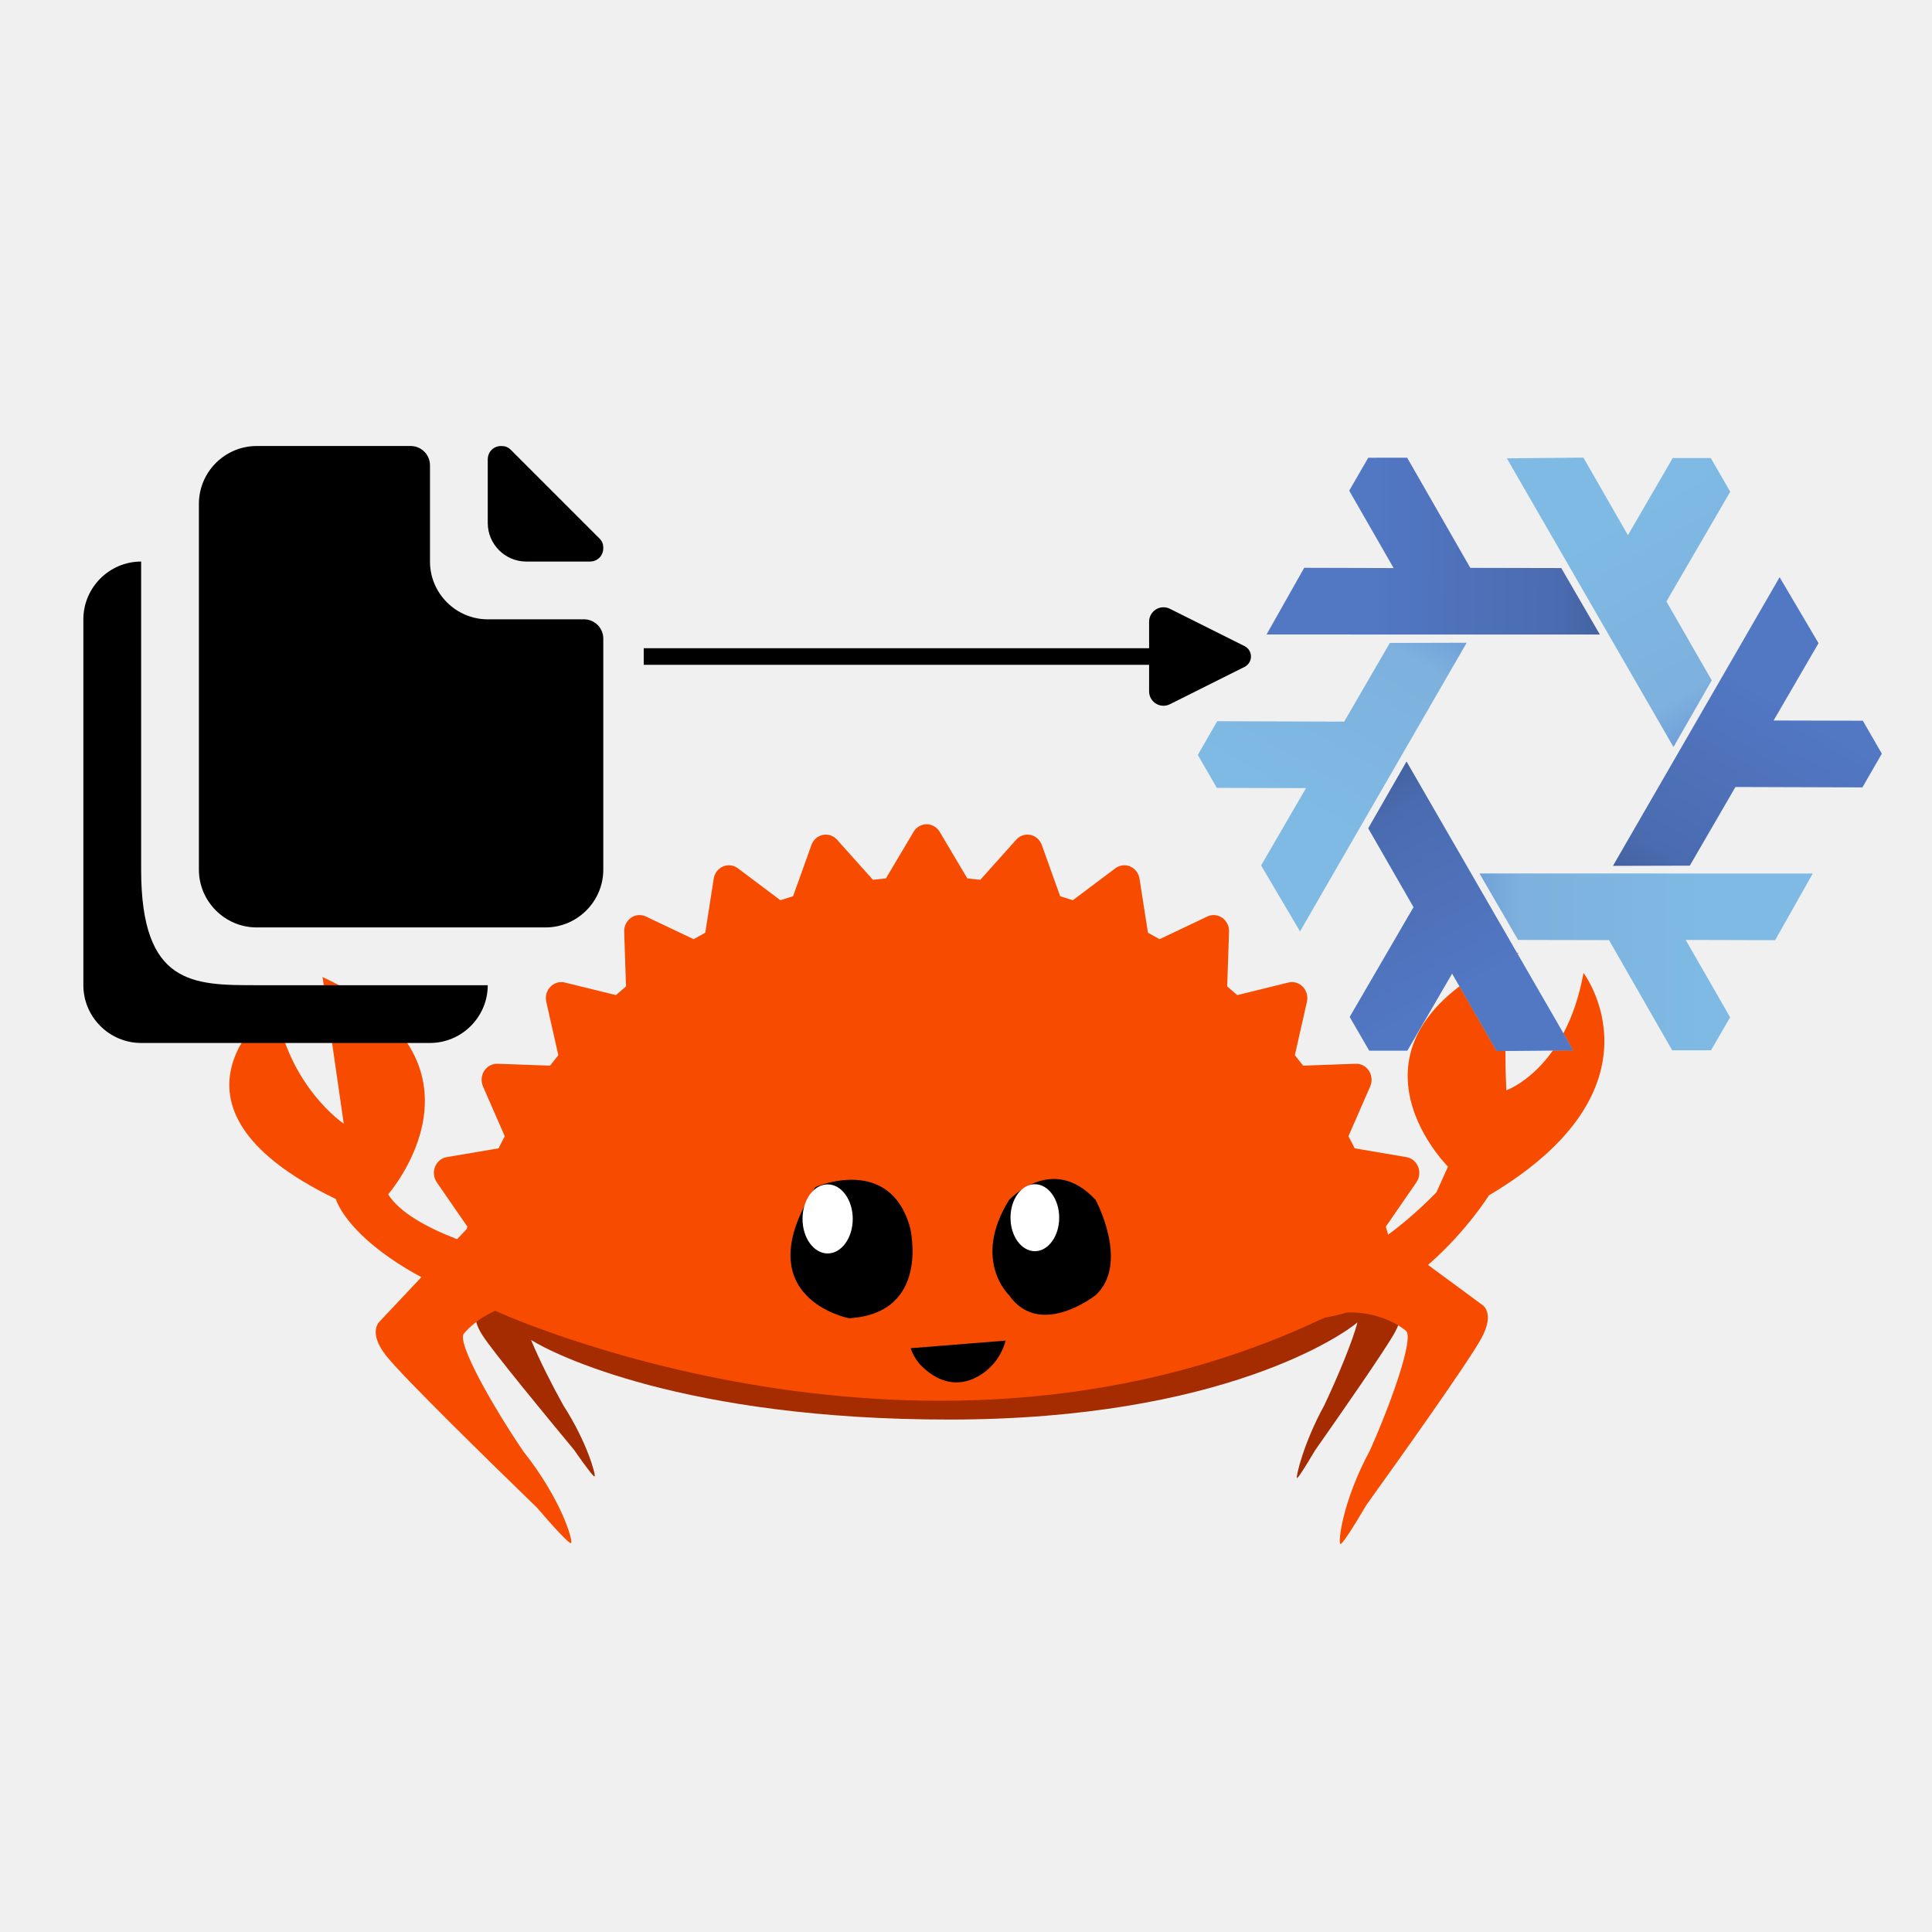
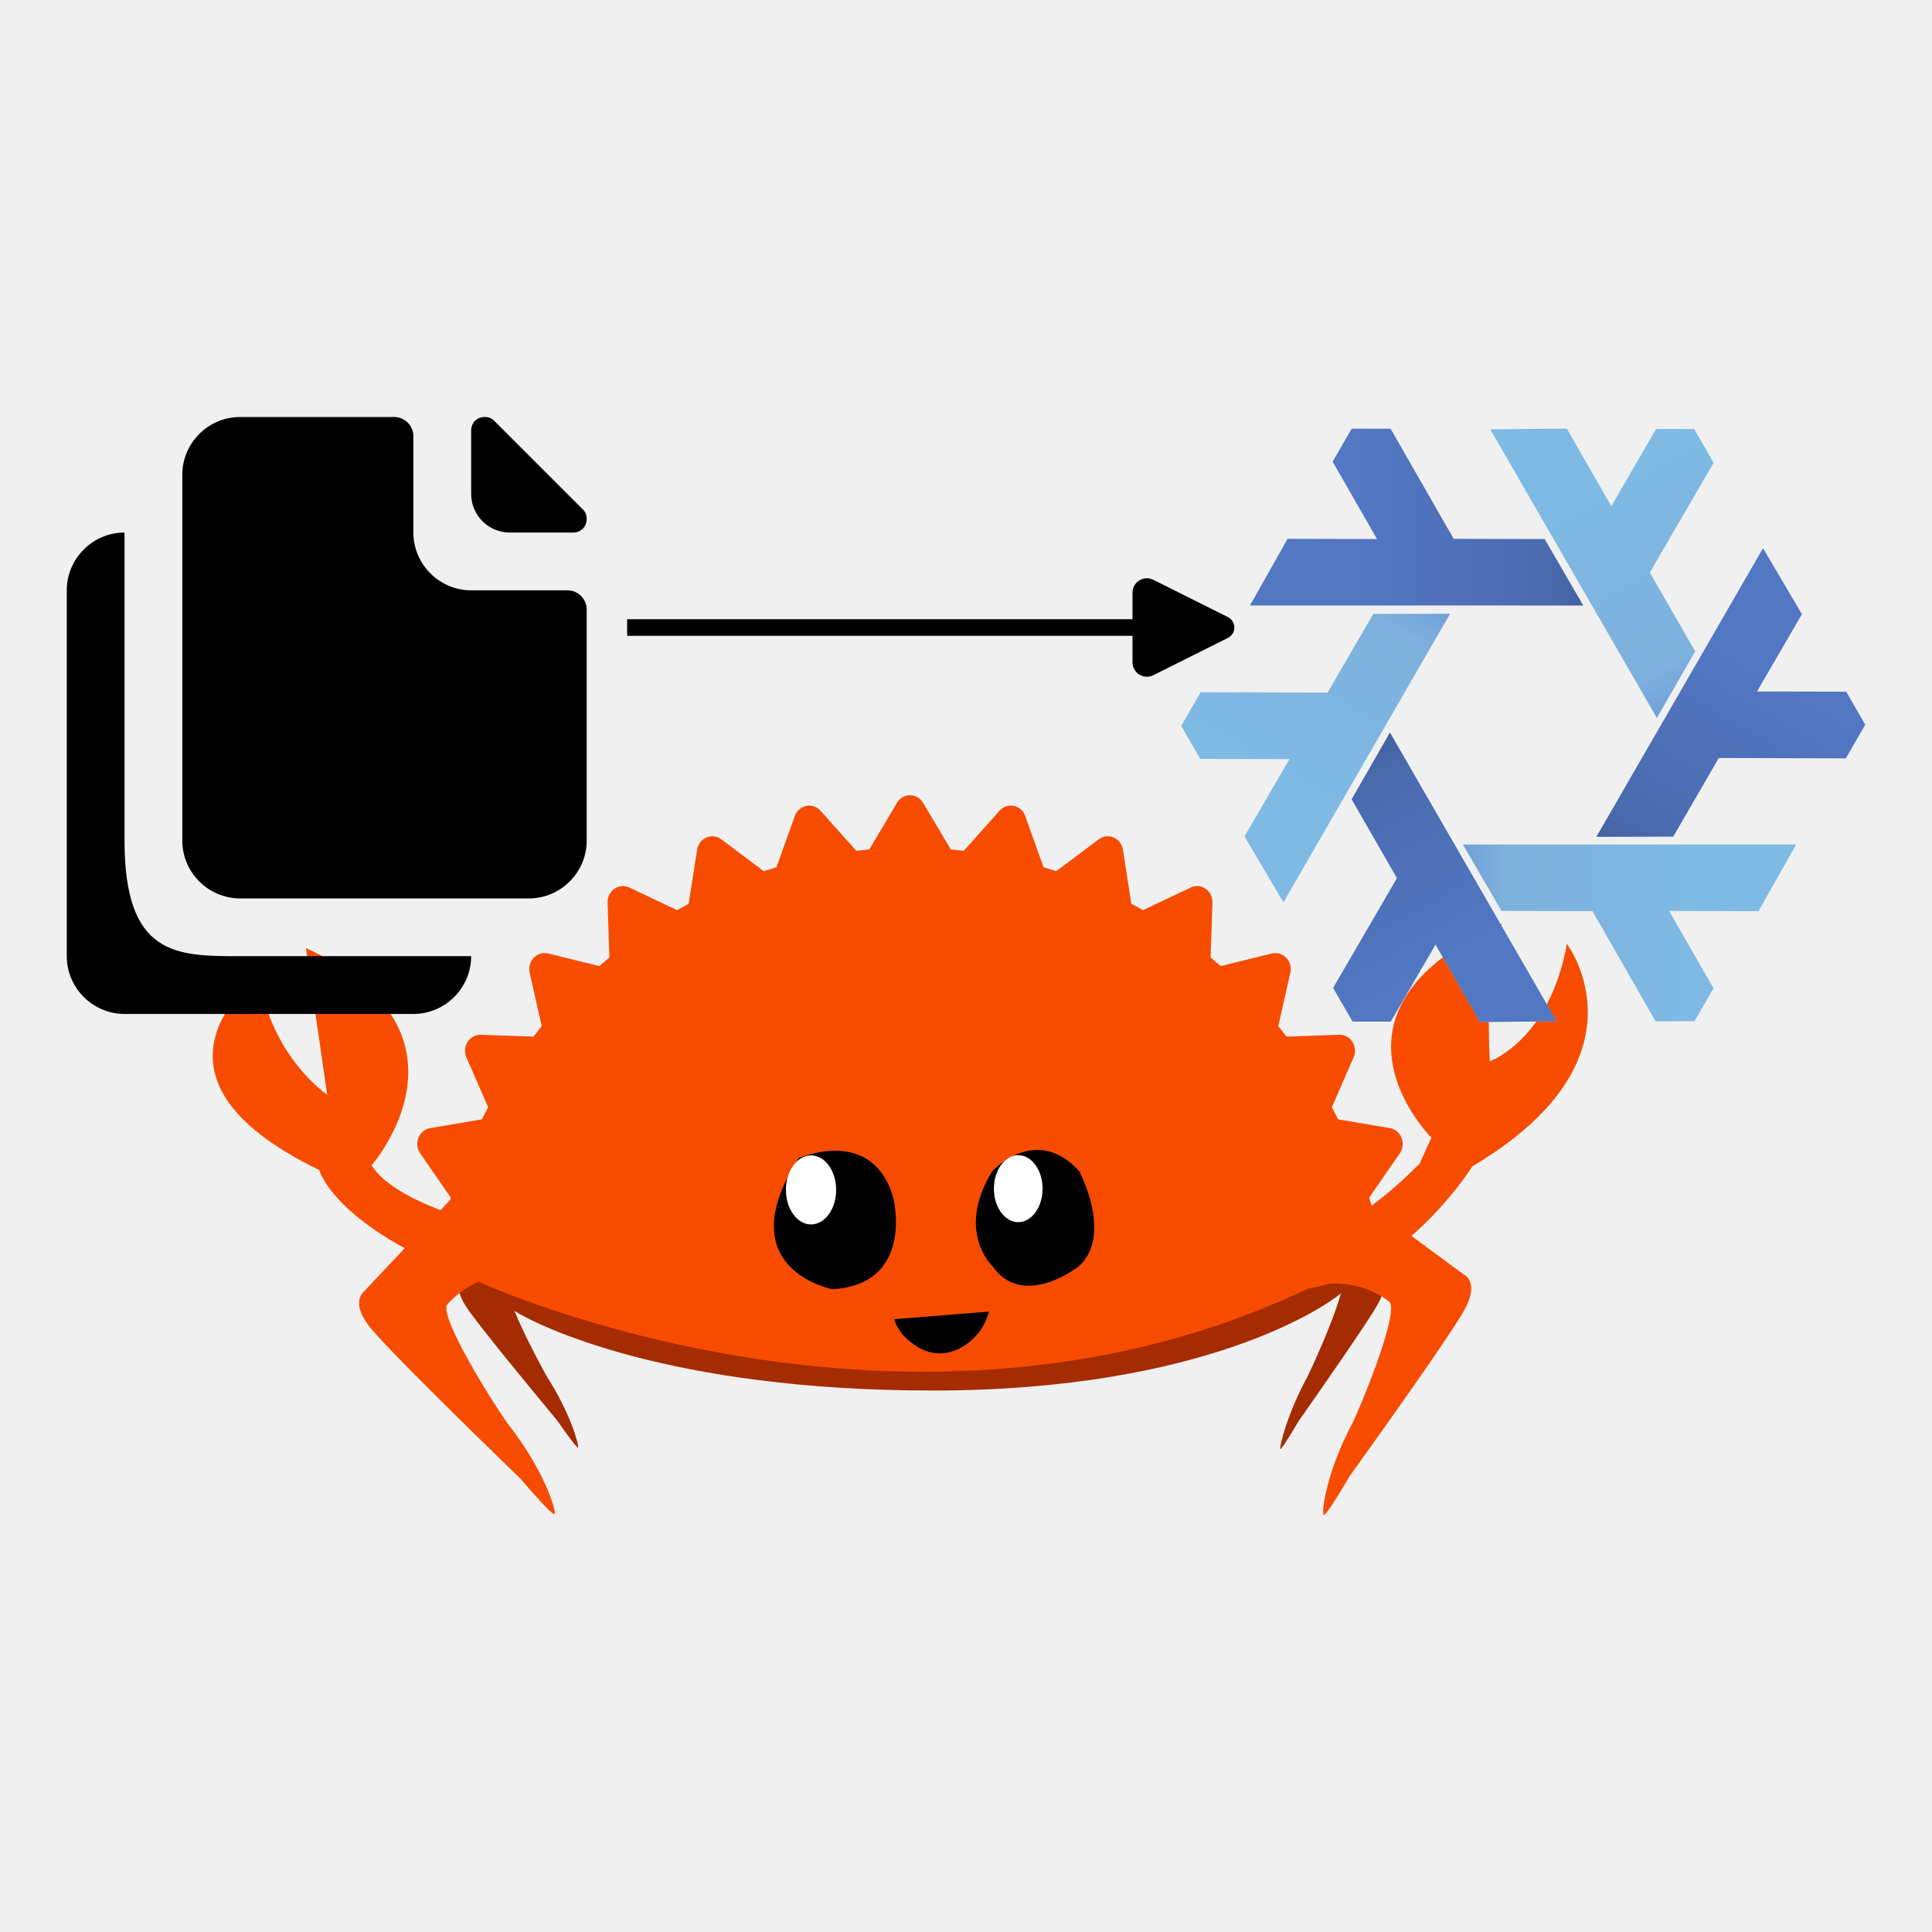
<svg xmlns="http://www.w3.org/2000/svg" xmlns:xlink="http://www.w3.org/1999/xlink" width="512" height="512" viewBox="0 0 512 512" version="1.1" id="svg1" xml:space="preserve">
  <defs id="defs1">
    <marker style="overflow:visible" id="RoundedArrow" refX="0" refY="0" orient="auto-start-reverse" markerWidth="1" markerHeight="1" viewBox="0 0 1 1" preserveAspectRatio="xMidYMid">
      <path transform="scale(0.7)" d="m -0.211,-4.106 6.422,3.211 a 1,1 90 0 1 0,1.789 L -0.211,4.106 A 1.236,1.236 31.717 0 1 -2,3 v -6 a 1.236,1.236 148.283 0 1 1.789,-1.106 z" style="fill:context-stroke;fill-rule:evenodd;stroke:none" id="path12" />
    </marker>
    <linearGradient id="linearGradient5562">
      <stop style="stop-color:#699ad7;stop-opacity:1" offset="0" id="stop5564" />
      <stop id="stop5566" offset="0.243" style="stop-color:#7eb1dd;stop-opacity:1" />
      <stop style="stop-color:#7ebae4;stop-opacity:1" offset="1" id="stop5568" />
    </linearGradient>
    <linearGradient id="linearGradient5053">
      <stop style="stop-color:#415e9a;stop-opacity:1" offset="0" id="stop5055" />
      <stop id="stop5057" offset="0.232" style="stop-color:#4a6baf;stop-opacity:1" />
      <stop style="stop-color:#5277c3;stop-opacity:1" offset="1" id="stop5059" />
    </linearGradient>
    <linearGradient xlink:href="#linearGradient5562" id="linearGradient4328" gradientUnits="userSpaceOnUse" gradientTransform="translate(70.65034,-1055.151)" x1="200.597" y1="351.411" x2="290.087" y2="506.188" />
    <linearGradient xlink:href="#linearGradient5053" id="linearGradient4330" gradientUnits="userSpaceOnUse" gradientTransform="translate(864.6959,-1491.341)" x1="-584.199" y1="782.336" x2="-496.297" y2="937.714" />
  </defs>
-   <g id="layer1" />
-   <g id="layer2">
+   <g id="layer1" transform="translate(-4.3986,-7.6895)" />
+   <g id="layer2" transform="translate(-4.3986,-7.6895)">
    <g style="clip-rule:evenodd;fill-rule:evenodd;stroke-linejoin:round;stroke-miterlimit:1.414" id="g10" transform="matrix(0.3112222,0,0,0.3112222,56.69081,190.381)">
      <g id="Layer-1">
        <g transform="translate(1009.4,506.362)" id="g1">
          <path d="m 0,-7.203 -12.072,-25.006 c 0.063,-0.947 0.111,-1.898 0.111,-2.853 0,-28.346 -29.478,-54.471 -79.069,-75.389 v 17.393 c -4.836,-1.919 -9.871,-3.787 -15.117,-5.593 v -8.108 c -70.874,-25.56 -176.383,-41.778 -294.241,-41.778 -102.973,0 -196.529,12.38 -265.791,32.554 v 28.246 h -0.002 v -34.188 c -70.96,22.55 -114.954,53.877 -114.954,88.515 0,5.46 1.101,10.838 3.217,16.113 l -7.228,12.867 c 0,0 -5.792,7.512 4.406,23.362 8.994,13.977 54.048,68.685 77.827,97.335 10.214,14.687 17.141,23.734 17.746,22.859 0.955,-1.386 -6.351,-28.961 -26.635,-60.423 -9.466,-16.895 -20.768,-39.283 -27.554,-55.819 18.942,11.99 130.23,68.029 357.232,67.801 231.994,-0.232 335.115,-72.851 346.433,-82.737 -3.955,15.889 -17.468,48.033 -28.245,70.638 -17.706,32.331 -24.12,60.478 -23.296,61.87 0.524,0.878 6.565,-8.441 15.476,-23.543 C -51.025,87.37 -11.739,30.974 -3.889,16.608 5.007,0.323 0,-7.203 0,-7.203" style="fill:#a52b00;fill-rule:nonzero" id="path1" />
        </g>
        <g transform="translate(1079.49,294.885)" id="g2">
          <path d="m 0,204.135 -79.343,-58.446 c -0.745,-2.6 -1.49,-5.201 -2.26,-7.781 l 26.062,-37.754 c 2.66,-3.84 3.196,-8.832 1.469,-13.211 -1.731,-4.358 -5.515,-7.482 -9.99,-8.247 l -44.066,-7.479 c -1.709,-3.485 -3.498,-6.916 -5.294,-10.319 L -94.907,18.51 c 1.903,-4.317 1.505,-9.335 -1.022,-13.254 -2.517,-3.937 -6.786,-6.237 -11.338,-6.058 l -44.724,1.625 c -2.315,-3.016 -4.667,-6.003 -7.067,-8.937 l 10.278,-45.432 c 1.042,-4.612 -0.274,-9.443 -3.487,-12.794 -3.195,-3.339 -7.838,-4.722 -12.253,-3.639 l -43.562,10.709 c -2.82,-2.493 -5.688,-4.953 -8.588,-7.365 l 1.567,-46.641 c 0.168,-4.721 -2.033,-9.208 -5.812,-11.829 -3.777,-2.636 -8.57,-3.032 -12.701,-1.074 l -40.638,19.321 c -3.273,-1.878 -6.565,-3.737 -9.892,-5.537 l -7.181,-45.961 c -0.729,-4.656 -3.724,-8.612 -7.919,-10.418 -4.185,-1.817 -8.976,-1.228 -12.648,1.536 l -36.232,27.185 c -3.569,-1.185 -7.153,-2.32 -10.779,-3.407 l -15.617,-43.585 c -1.588,-4.443 -5.25,-7.706 -9.716,-8.624 -4.45,-0.909 -9.028,0.632 -12.114,4.08 l -30.499,34.119 c -3.685,-0.423 -7.377,-0.81 -11.076,-1.131 l -23.549,-39.676 c -2.384,-4.018 -6.597,-6.464 -11.139,-6.464 -4.529,0 -8.75,2.446 -11.118,6.464 l -23.555,39.676 c -3.701,0.321 -7.408,0.708 -11.088,1.131 l -30.499,-34.119 c -3.09,-3.448 -7.684,-4.989 -12.122,-4.08 -4.46,0.93 -8.128,4.181 -9.707,8.624 l -15.629,43.585 c -3.621,1.087 -7.205,2.23 -10.78,3.407 l -36.22,-27.185 c -3.683,-2.774 -8.478,-3.361 -12.668,-1.536 -4.181,1.806 -7.188,5.762 -7.913,10.418 l -7.186,45.961 c -3.322,1.8 -6.614,3.649 -9.895,5.537 l -40.634,-19.321 c -4.127,-1.966 -8.945,-1.562 -12.704,1.074 -3.773,2.621 -5.98,7.108 -5.81,11.829 l 1.562,46.641 c -2.894,2.412 -5.756,4.872 -8.591,7.365 l -43.554,-10.709 c -4.423,-1.074 -9.062,0.3 -12.265,3.639 -3.221,3.351 -4.526,8.182 -3.491,12.794 l 10.257,45.432 c -2.378,2.945 -4.733,5.921 -7.042,8.937 l -44.724,-1.625 c -4.513,-0.135 -8.821,2.121 -11.343,6.058 -2.527,3.919 -2.91,8.937 -1.029,13.254 l 18.528,42.388 c -1.799,3.403 -3.586,6.834 -5.309,10.319 l -44.063,7.479 c -4.479,0.754 -8.252,3.876 -9.994,8.247 -1.728,4.379 -1.167,9.371 1.474,13.211 l 26.066,37.754 c -0.201,0.667 -0.387,1.339 -0.587,2.008 l -73.696,78.285 c 0,0 -11.296,8.851 5.147,29.654 14.5,18.351 88.951,91.096 128.271,129.205 16.606,19.348 27.984,31.329 29.172,30.293 1.876,-1.645 -7.972,-36.847 -40.682,-78.149 -25.216,-37.056 -57.941,-94.049 -50.267,-100.618 0,0 8.729,-11.081 26.242,-19.057 0.641,0.512 -0.662,-0.507 0,0 0,0 369.595,170.491 712.429,2.884 39.164,-7.025 62.873,13.955 62.873,13.955 8.176,4.74 -12.996,63.344 -30.407,102.137 -23.679,44.05 -27.151,78.422 -25.144,79.614 1.268,0.757 9.883,-12.353 22.172,-33.217 C -67.814,332.649 -10.492,252.1 0,232.534 11.895,210.352 0,204.135 0,204.135" style="fill:#f74c00;fill-rule:nonzero" id="path2" />
        </g>
        <g transform="translate(917.896,244.679)" id="g3">
          <path d="m 0,232.466 c 0,0 53.179,-2.466 123.032,-73.462 l 9.898,-21.979 c 0,0 -108.417,-107.848 60.118,-182.291 0,0 -14.755,24.112 -10.426,117.272 0,0 50.815,-17.649 65.714,-99.94 0,0 74.12,97.724 -80.502,189.377 0,0 -72.54,116.289 -174.805,105.15 z" style="fill:#f74c00;fill-rule:nonzero" id="path3" />
        </g>
        <g transform="translate(676.997,488.361)" id="g4">
          <path d="m 0,-78.192 c 0,0 36.935,-40.443 73.871,0 0,0 29.022,53.927 0,80.887 0,0 -47.487,37.748 -73.871,0 0,0 -31.658,-29.659 0,-80.887" style="fill-rule:nonzero" id="path4" />
        </g>
        <g transform="translate(719.761,425.169)" id="g5">
          <path d="m 0,0.004 c 0,15.746 -9.282,28.514 -20.732,28.514 -11.448,0 -20.73,-12.768 -20.73,-28.514 0,-15.75 9.282,-28.518 20.73,-28.518 C -9.282,-28.514 0,-15.746 0,0.004" style="fill:#ffffff;fill-rule:nonzero" id="path5" />
        </g>
        <g transform="translate(512.148,482.736)" id="g6">
          <path d="m 0,-83.609 c 0,0 63.355,-28.052 80.648,34.562 0,0 18.114,72.98 -52.03,77.099 0,0 -89.444,-17.228 -28.618,-111.661" style="fill-rule:nonzero" id="path6" />
        </g>
        <g transform="translate(543.968,426.204)" id="g7">
          <path d="m 0,0.002 c 0,16.239 -9.572,29.409 -21.381,29.409 -11.804,0 -21.379,-13.17 -21.379,-29.409 0,-16.244 9.575,-29.411 21.379,-29.411 C -9.572,-29.409 0,-16.242 0,0.002" style="fill:#ffffff;fill-rule:nonzero" id="path7" />
        </g>
        <g transform="translate(593.317,576.574)" id="g8">
          <path d="m 0,-40.271 80.796,-6.484 c 0,0 -2.738,13.006 -13.279,22.769 0,0 -27.79,30.47 -59.673,-2.533 0,0 -5.217,-5.629 -7.844,-13.752" style="fill-rule:nonzero" id="path8" />
        </g>
        <g transform="translate(269.796,270.778)" id="g9">
          <path d="m 0,190.741 c -0.667,0 -1.321,0.049 -1.973,0.101 -26.234,-5.971 -99.973,-25.185 -119.464,-56.363 0,0 99.227,-112.872 -55.86,-185.019 l 18.057,124.878 c 0,0 -47.809,-31.949 -58.126,-101.346 0,0 -116.423,84.494 51.384,165.474 0,0 15.22,57.187 161.349,102.815 l 0.107,-0.435 c 1.471,0.272 2.977,0.435 4.526,0.435 13.808,0 25.003,-11.312 25.003,-25.271 0,-13.956 -11.195,-25.269 -25.003,-25.269" style="fill:#f74c00;fill-rule:nonzero" id="path9" />
        </g>
      </g>
    </g>
  </g>
-   <g id="layer3">
+   <g id="layer3" transform="translate(-4.3986,-7.6895)">
    <g style="fill:#000000" id="g11" transform="matrix(2.551606,0,0,2.551606,-36.59531,69.71761)">
      <g id="g3-3">
        <path d="M 29,63 V 31 c -3.3,0 -6,2.7 -6,6 v 38 c 0,3.3 2.7,6 6,6 h 30 c 3.3,0 6,-2.7 6,-6 H 41 C 34.4,75 29,75 29,63 Z" id="path1-6" />
        <path d="M 75,37 H 65 c -3.3,0 -6,-2.7 -6,-6 V 21 c 0,-1.1 -0.9,-2 -2,-2 H 41 c -3.3,0 -6,2.7 -6,6 v 38 c 0,3.3 2.7,6 6,6 h 30 c 3.3,0 6,-2.7 6,-6 V 39 c 0,-1.1 -0.9,-2 -2,-2 z" id="path2-7" />
        <path d="M 76.6,28.6 67.4,19.4 C 67.1,19.1 66.8,19 66.4,19 v 0 C 65.6,19 65,19.6 65,20.4 V 27 c 0,2.2 1.8,4 4,4 h 6.6 c 0.8,0 1.4,-0.6 1.4,-1.4 v 0 c 0,-0.4 -0.1,-0.7 -0.4,-1 z" id="path3-5" />
      </g>
    </g>
  </g>
-   <g id="layer4">
+   <g id="layer4" transform="translate(-4.3986,-7.6895)">
    <g id="g2-5" transform="matrix(0.3614006,0,0,0.3614006,260.8769,458.5798)" style="stroke-width:1">
      <path id="path3336-6" d="m 309.549,-710.388 122.197,211.675 -56.157,0.527 -32.624,-56.869 -32.856,56.565 -27.902,-0.011 -14.291,-24.69 46.81,-80.49 -33.229,-57.826 z" style="opacity:1;fill:url(#linearGradient4328);fill-opacity:1;fill-rule:evenodd;stroke:none;stroke-width:3;stroke-linecap:butt;stroke-linejoin:round;stroke-miterlimit:4;stroke-dasharray:none;stroke-opacity:1" />
      <use height="100%" width="100%" transform="rotate(60,407.1116,-715.7872)" id="use3439-6" xlink:href="#path3336-6" y="0" x="0" style="stroke-width:1" />
      <use height="100%" width="100%" transform="rotate(-60,407.3118,-715.7002)" id="use3445-0" xlink:href="#path3336-6" y="0" x="0" style="stroke-width:1" />
      <use height="100%" width="100%" transform="rotate(180,407.4187,-715.7565)" id="use3449-5" xlink:href="#path3336-6" y="0" x="0" style="stroke-width:1" />
      <path style="color:#000000;clip-rule:nonzero;display:inline;overflow:visible;visibility:visible;opacity:1;isolation:auto;mix-blend-mode:normal;color-interpolation:sRGB;color-interpolation-filters:linearRGB;solid-color:#000000;solid-opacity:1;fill:url(#linearGradient4330);fill-opacity:1;fill-rule:evenodd;stroke:none;stroke-width:3;stroke-linecap:butt;stroke-linejoin:round;stroke-miterlimit:4;stroke-dasharray:none;stroke-dashoffset:0;stroke-opacity:1;color-rendering:auto;image-rendering:auto;shape-rendering:auto;text-rendering:auto;enable-background:accumulate" d="m 309.549,-710.388 122.197,211.675 -56.157,0.527 -32.624,-56.869 -32.856,56.565 -27.902,-0.011 -14.291,-24.69 46.81,-80.49 -33.229,-57.826 z" id="path4260-0" />
      <use height="100%" width="100%" transform="rotate(120,407.3392,-716.0836)" id="use4354-5" xlink:href="#path4260-0" y="0" x="0" style="display:inline;stroke-width:1" />
      <use height="100%" width="100%" transform="rotate(-120,407.2882,-715.87)" id="use4362-2" xlink:href="#path4260-0" y="0" x="0" style="display:inline;stroke-width:1" />
    </g>
    <path style="fill:#fefe00;fill-opacity:0;stroke:#000000;stroke-width:4.4;stroke-miterlimit:4;stroke-dasharray:none;marker-end:url(#RoundedArrow)" d="m 170.595,173.984 c 140.091,0 140.091,0 140.091,0" id="path11" />
  </g>
</svg>
